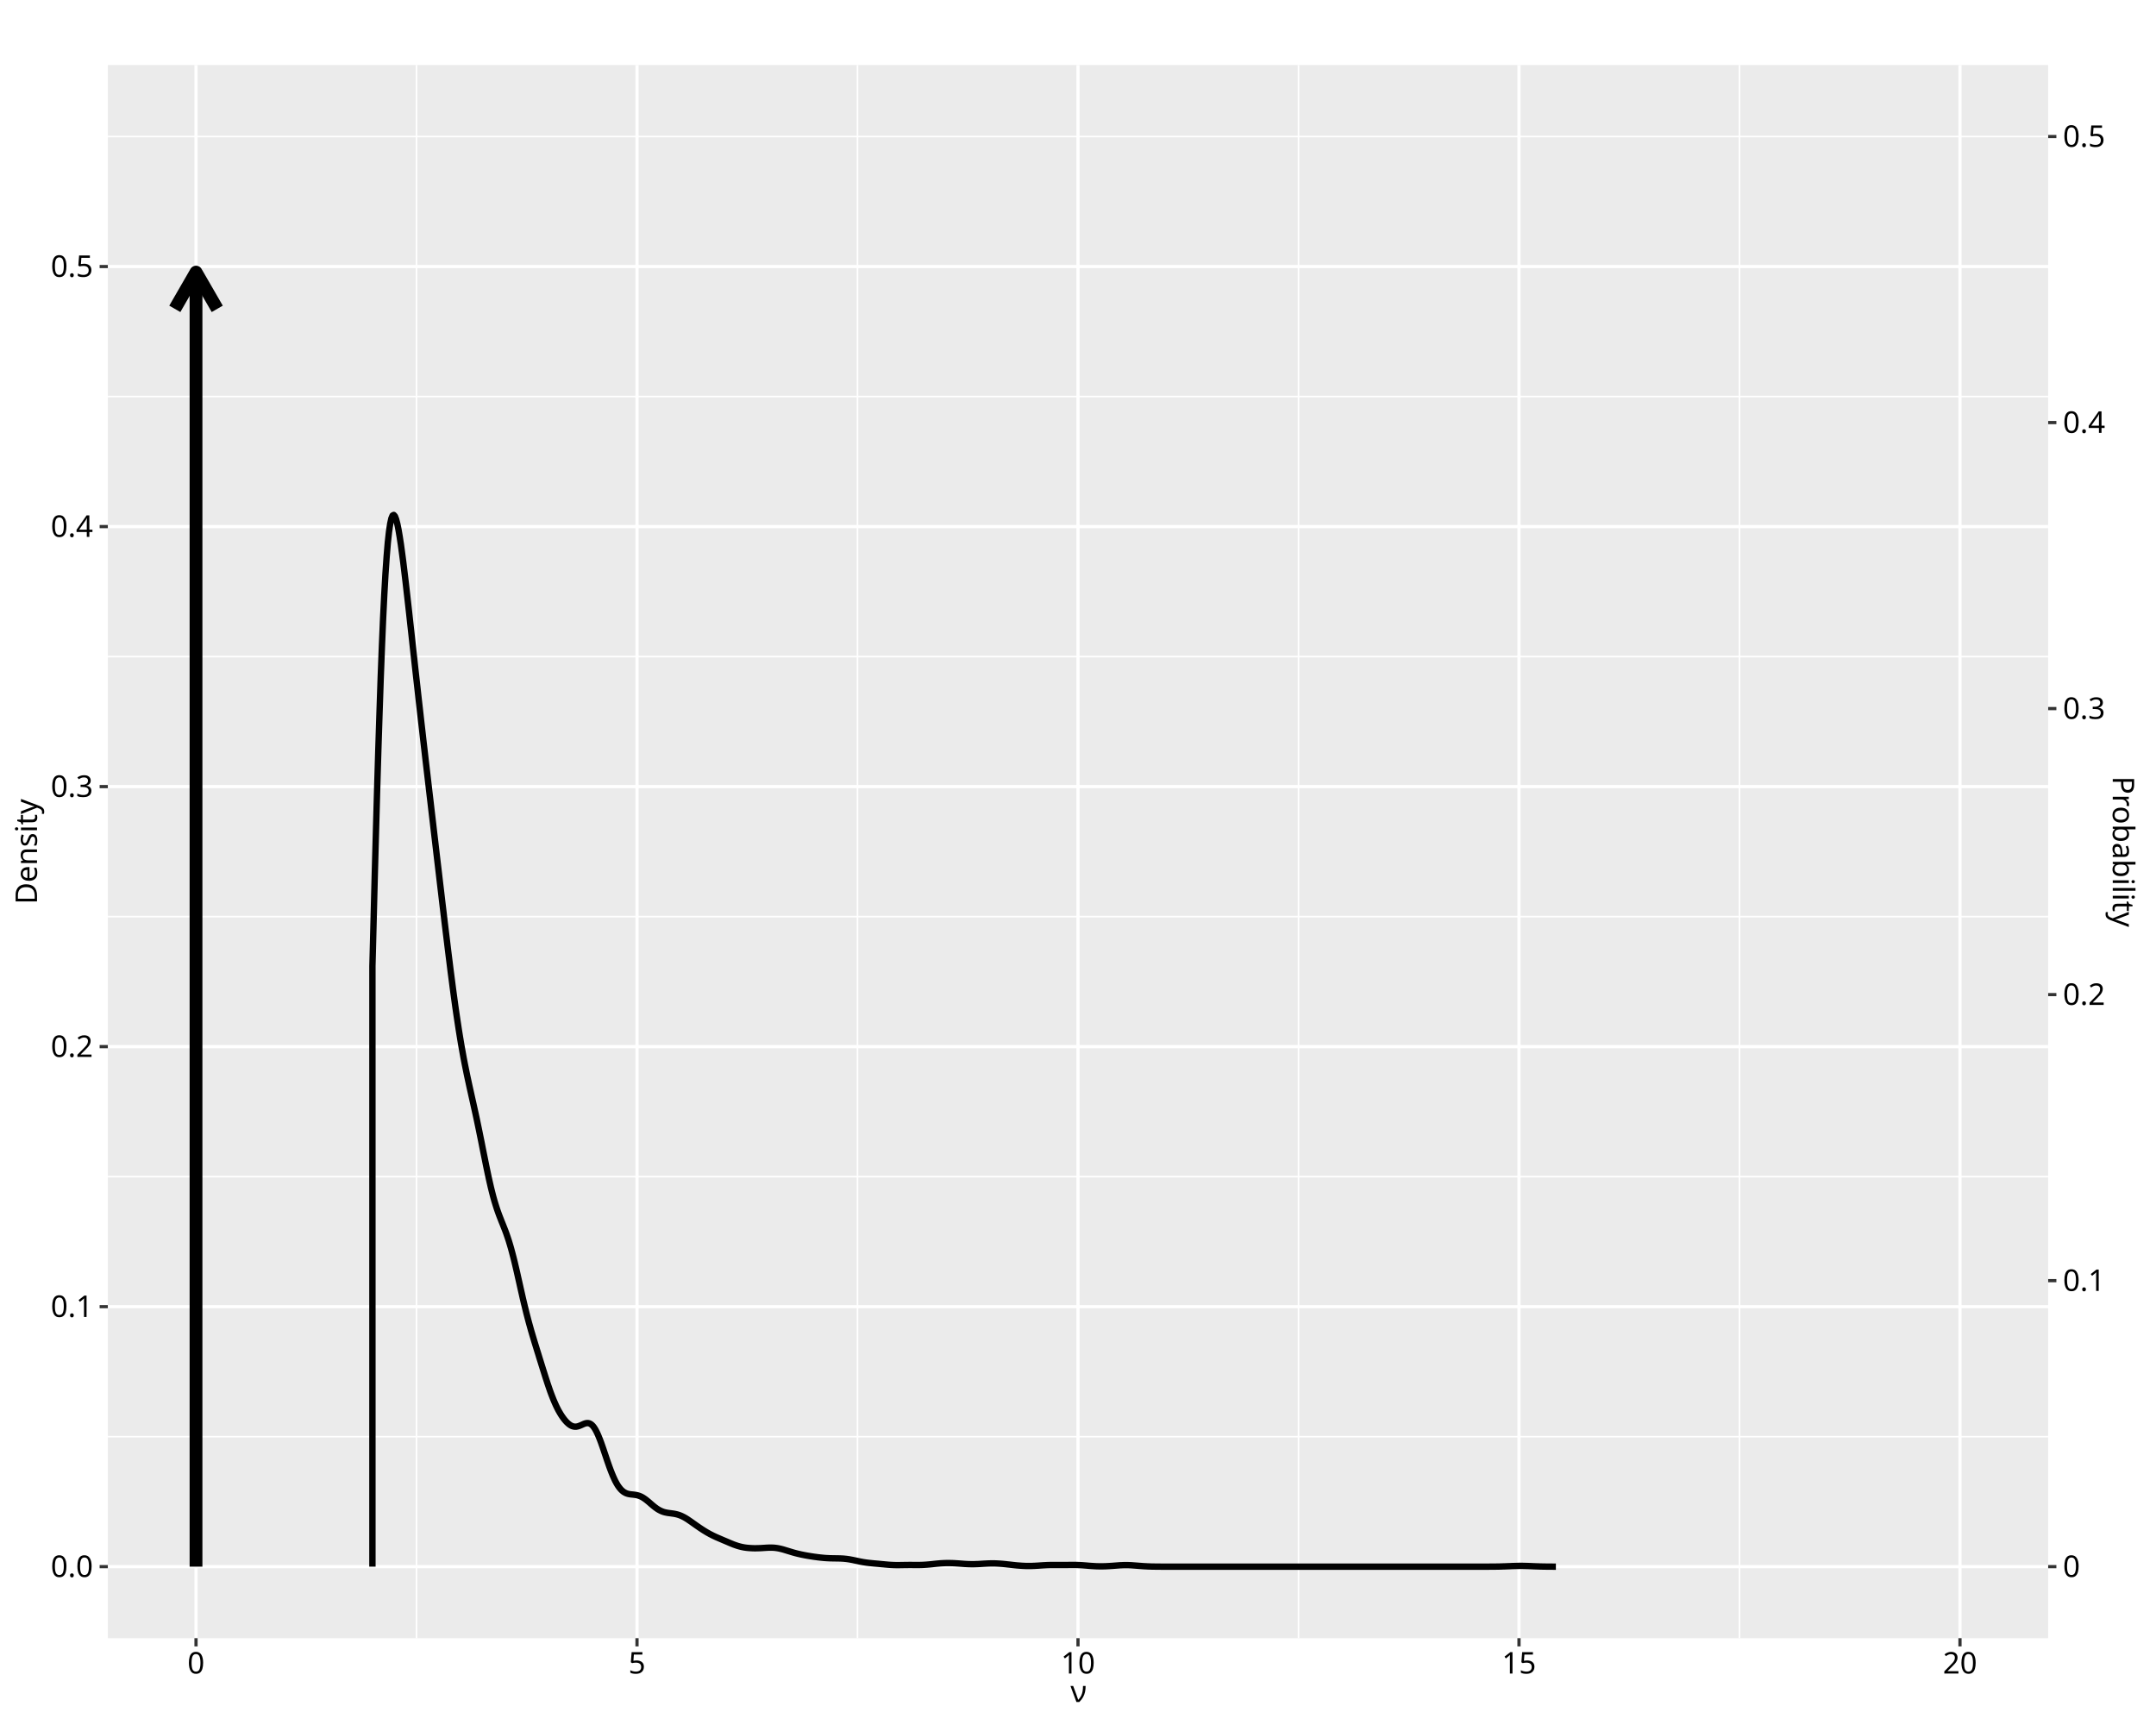
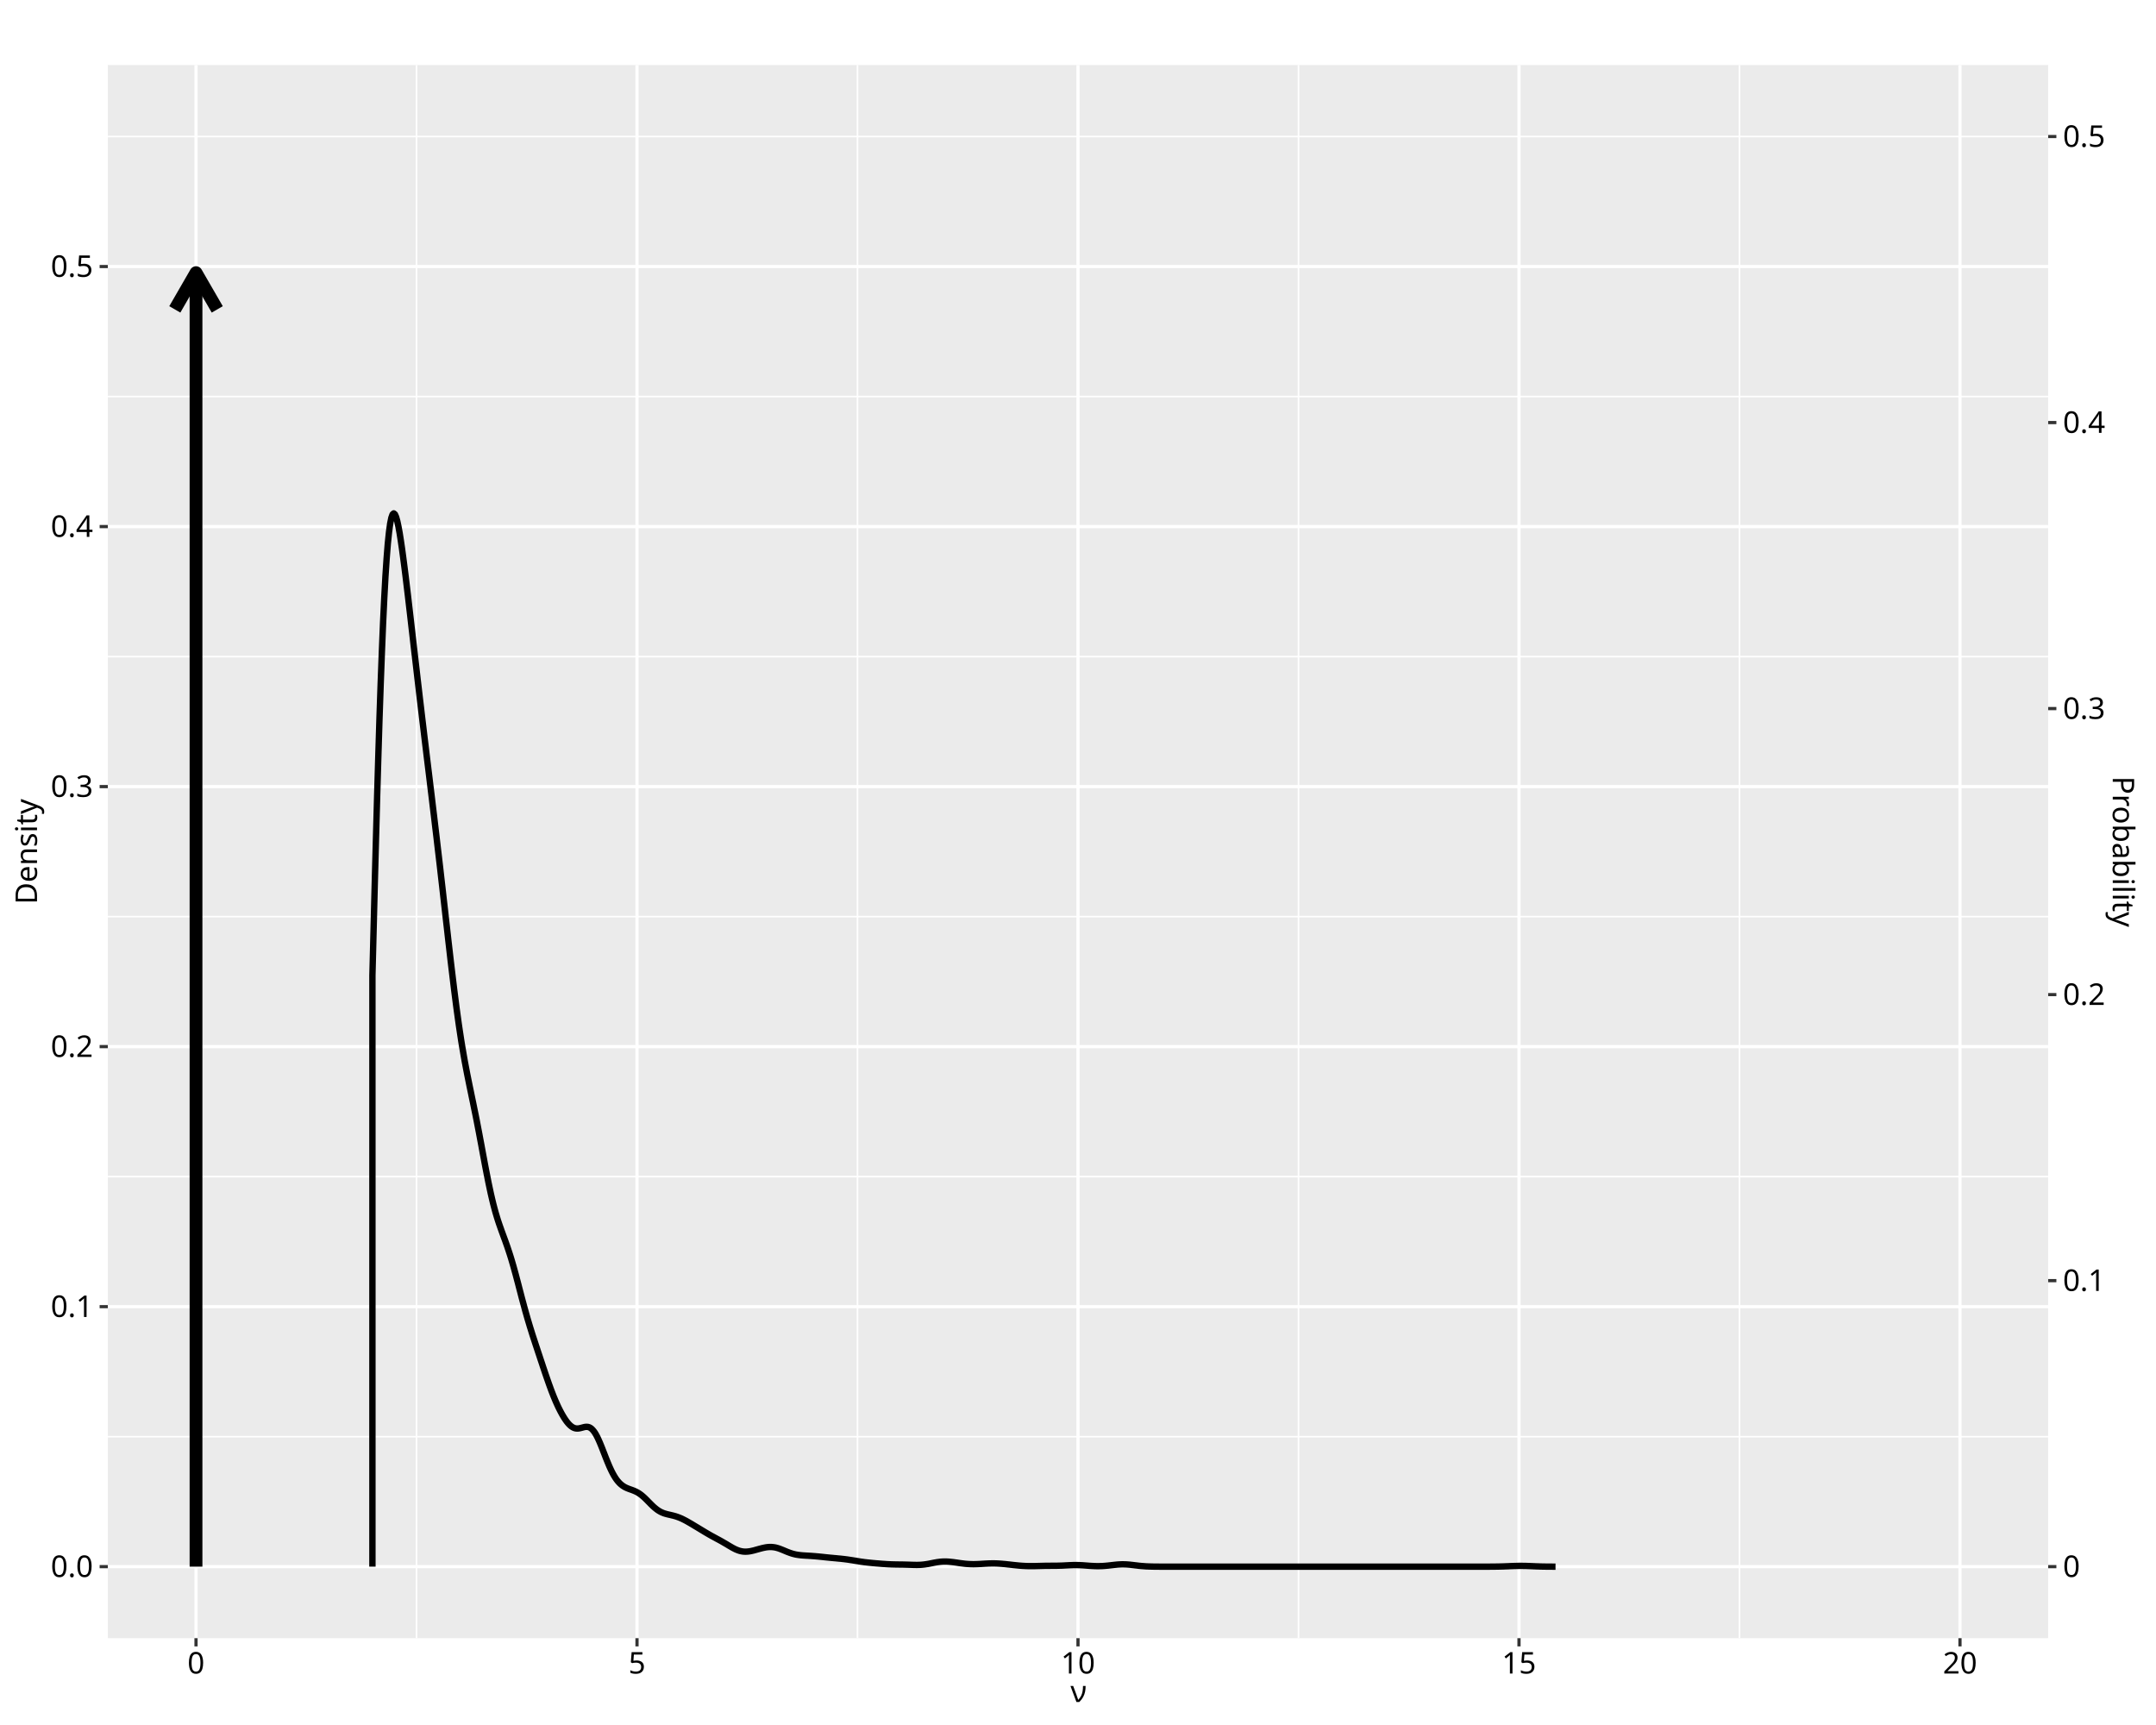
<svg xmlns="http://www.w3.org/2000/svg" class="svglite" data-engine-version="2.0" width="720.00pt" height="576.00pt" viewBox="0 0 720.00 576.00">
  <defs>
    <style type="text/css">
    .svglite line, .svglite polyline, .svglite polygon, .svglite path, .svglite rect, .svglite circle {
      fill: none;
      stroke: #000000;
      stroke-linecap: round;
      stroke-linejoin: round;
      stroke-miterlimit: 10.00;
    }
  </style>
  </defs>
  <rect width="100%" height="100%" style="stroke: none; fill: #FFFFFF;" />
  <defs>
    <clipPath id="cpMC4wMHw3MjAuMDB8MC4wMHw1NzYuMDA=">
      <rect x="0.00" y="0.00" width="720.00" height="576.00" />
    </clipPath>
  </defs>
  <g clip-path="url(#cpMC4wMHw3MjAuMDB8MC4wMHw1NzYuMDA=)">
    <rect x="0.00" y="0.00" width="720.00" height="576.00" style="stroke-width: 1.07; stroke: #FFFFFF; fill: #FFFFFF;" />
  </g>
  <defs>
    <clipPath id="cpMzYuMDF8NjgzLjk5fDIxLjcxfDU0Ny4wMQ==">
      <rect x="36.01" y="21.71" width="647.98" height="525.30" />
    </clipPath>
  </defs>
  <g clip-path="url(#cpMzYuMDF8NjgzLjk5fDIxLjcxfDU0Ny4wMQ==)">
    <rect x="36.01" y="21.71" width="647.98" height="525.30" style="stroke-width: 1.07; stroke: none; fill: #EBEBEB;" />
    <polyline points="36.01,479.72 683.99,479.72 " style="stroke-width: 0.53; stroke: #FFFFFF; stroke-linecap: butt;" />
    <polyline points="36.01,392.89 683.99,392.89 " style="stroke-width: 0.53; stroke: #FFFFFF; stroke-linecap: butt;" />
    <polyline points="36.01,306.07 683.99,306.07 " style="stroke-width: 0.53; stroke: #FFFFFF; stroke-linecap: butt;" />
    <polyline points="36.01,219.24 683.99,219.24 " style="stroke-width: 0.53; stroke: #FFFFFF; stroke-linecap: butt;" />
    <polyline points="36.01,132.41 683.99,132.41 " style="stroke-width: 0.53; stroke: #FFFFFF; stroke-linecap: butt;" />
    <polyline points="36.01,45.59 683.99,45.59 " style="stroke-width: 0.53; stroke: #FFFFFF; stroke-linecap: butt;" />
    <polyline points="139.10,547.01 139.10,21.71 " style="stroke-width: 0.53; stroke: #FFFFFF; stroke-linecap: butt;" />
    <polyline points="286.37,547.01 286.37,21.71 " style="stroke-width: 0.53; stroke: #FFFFFF; stroke-linecap: butt;" />
    <polyline points="433.63,547.01 433.63,21.71 " style="stroke-width: 0.53; stroke: #FFFFFF; stroke-linecap: butt;" />
    <polyline points="580.90,547.01 580.90,21.71 " style="stroke-width: 0.53; stroke: #FFFFFF; stroke-linecap: butt;" />
    <polyline points="36.01,523.13 683.99,523.13 " style="stroke-width: 1.07; stroke: #FFFFFF; stroke-linecap: butt;" />
    <polyline points="36.01,436.31 683.99,436.31 " style="stroke-width: 1.07; stroke: #FFFFFF; stroke-linecap: butt;" />
    <polyline points="36.01,349.48 683.99,349.48 " style="stroke-width: 1.07; stroke: #FFFFFF; stroke-linecap: butt;" />
    <polyline points="36.01,262.65 683.99,262.65 " style="stroke-width: 1.07; stroke: #FFFFFF; stroke-linecap: butt;" />
    <polyline points="36.01,175.83 683.99,175.83 " style="stroke-width: 1.07; stroke: #FFFFFF; stroke-linecap: butt;" />
    <polyline points="36.01,89.00 683.99,89.00 " style="stroke-width: 1.07; stroke: #FFFFFF; stroke-linecap: butt;" />
    <polyline points="65.46,547.01 65.46,21.71 " style="stroke-width: 1.07; stroke: #FFFFFF; stroke-linecap: butt;" />
    <polyline points="212.73,547.01 212.73,21.71 " style="stroke-width: 1.07; stroke: #FFFFFF; stroke-linecap: butt;" />
    <polyline points="360.00,547.01 360.00,21.71 " style="stroke-width: 1.07; stroke: #FFFFFF; stroke-linecap: butt;" />
    <polyline points="507.27,547.01 507.27,21.71 " style="stroke-width: 1.07; stroke: #FFFFFF; stroke-linecap: butt;" />
    <polyline points="654.54,547.01 654.54,21.71 " style="stroke-width: 1.07; stroke: #FFFFFF; stroke-linecap: butt;" />
-     <polyline points="124.37,523.13 124.37,322.62 124.77,307.20 125.16,292.08 125.56,277.42 125.95,263.39 126.35,250.11 126.75,237.71 127.14,226.29 127.54,215.92 127.93,206.67 128.33,198.58 128.72,191.68 129.12,185.90 129.51,181.21 129.91,177.56 130.31,174.88 130.70,173.11 131.10,172.15 131.49,171.94 131.89,172.38 132.28,173.40 132.68,174.92 133.08,176.87 133.47,179.17 133.87,181.78 134.26,184.63 134.66,187.68 135.05,190.89 135.45,194.23 135.84,197.66 136.24,201.16 136.64,204.71 137.03,208.29 137.43,211.88 137.82,215.48 138.22,219.08 138.61,222.67 139.01,226.24 139.41,229.79 139.80,233.33 140.20,236.84 140.59,240.33 140.99,243.80 141.38,247.25 141.78,250.68 142.17,254.10 142.57,257.50 142.97,260.90 143.36,264.29 143.76,267.68 144.15,271.06 144.55,274.44 144.94,277.82 145.34,281.20 145.73,284.57 146.13,287.95 146.53,291.32 146.92,294.68 147.32,298.04 147.71,301.38 148.11,304.71 148.50,308.03 148.90,311.32 149.30,314.58 149.69,317.81 150.09,321.00 150.48,324.15 150.88,327.23 151.27,330.25 151.67,333.20 152.06,336.06 152.46,338.83 152.86,341.50 153.25,344.06 153.65,346.53 154.04,348.88 154.44,351.13 154.83,353.29 155.23,355.35 155.63,357.32 156.02,359.23 156.42,361.08 156.81,362.89 157.21,364.67 157.60,366.43 158.00,368.20 158.39,369.98 158.79,371.78 159.19,373.62 159.58,375.49 159.98,377.40 160.37,379.34 160.77,381.30 161.16,383.29 161.56,385.28 161.96,387.25 162.35,389.21 162.75,391.12 163.14,392.97 163.54,394.76 163.93,396.46 164.33,398.07 164.72,399.59 165.12,401.01 165.52,402.32 165.91,403.55 166.31,404.70 166.70,405.78 167.10,406.80 167.49,407.80 167.89,408.78 168.28,409.77 168.68,410.79 169.08,411.86 169.47,412.99 169.87,414.19 170.26,415.47 170.66,416.84 171.05,418.29 171.45,419.82 171.85,421.42 172.24,423.08 172.64,424.79 173.03,426.54 173.43,428.30 173.82,430.06 174.22,431.81 174.61,433.54 175.01,435.23 175.41,436.87 175.80,438.46 176.20,440.00 176.59,441.48 176.99,442.92 177.38,444.32 177.78,445.67 178.18,447.00 178.57,448.30 178.97,449.59 179.36,450.87 179.76,452.14 180.15,453.42 180.55,454.69 180.94,455.96 181.34,457.23 181.74,458.49 182.13,459.73 182.53,460.96 182.92,462.16 183.32,463.33 183.71,464.46 184.11,465.54 184.51,466.57 184.90,467.55 185.30,468.47 185.69,469.34 186.09,470.16 186.48,470.92 186.88,471.62 187.27,472.28 187.67,472.89 188.07,473.46 188.46,473.97 188.86,474.45 189.25,474.87 189.65,475.25 190.04,475.58 190.44,475.86 190.83,476.08 191.23,476.24 191.63,476.34 192.02,476.39 192.42,476.38 192.81,476.31 193.21,476.21 193.60,476.06 194.00,475.90 194.40,475.72 194.79,475.54 195.19,475.38 195.58,475.26 195.98,475.19 196.37,475.19 196.77,475.27 197.16,475.44 197.56,475.72 197.96,476.10 198.35,476.60 198.75,477.21 199.14,477.93 199.54,478.75 199.93,479.66 200.33,480.65 200.73,481.71 201.12,482.82 201.52,483.97 201.91,485.14 202.31,486.32 202.70,487.49 203.10,488.64 203.49,489.75 203.89,490.83 204.29,491.85 204.68,492.80 205.08,493.70 205.47,494.52 205.87,495.26 206.26,495.92 206.66,496.51 207.06,497.02 207.45,497.46 207.85,497.83 208.24,498.14 208.64,498.38 209.03,498.58 209.43,498.73 209.82,498.84 210.22,498.92 210.62,498.98 211.01,499.02 211.41,499.06 211.80,499.11 212.20,499.16 212.59,499.23 212.99,499.33 213.38,499.45 213.78,499.60 214.18,499.78 214.57,499.99 214.97,500.24 215.36,500.51 215.76,500.80 216.15,501.12 216.55,501.44 216.95,501.78 217.34,502.13 217.74,502.47 218.13,502.80 218.53,503.12 218.92,503.42 219.32,503.71 219.71,503.97 220.11,504.20 220.51,504.41 220.90,504.59 221.30,504.75 221.69,504.88 222.09,504.99 222.48,505.07 222.88,505.15 223.28,505.21 223.67,505.26 224.07,505.31 224.46,505.37 224.86,505.42 225.25,505.49 225.65,505.57 226.04,505.66 226.44,505.77 226.84,505.90 227.23,506.05 227.63,506.22 228.02,506.41 228.42,506.61 228.81,506.83 229.21,507.07 229.61,507.32 230.00,507.59 230.40,507.86 230.79,508.13 231.19,508.41 231.58,508.69 231.98,508.97 232.37,509.25 232.77,509.53 233.17,509.80 233.56,510.08 233.96,510.34 234.35,510.60 234.75,510.86 235.14,511.11 235.54,511.35 235.93,511.59 236.33,511.82 236.73,512.04 237.12,512.26 237.52,512.46 237.91,512.66 238.31,512.86 238.70,513.04 239.10,513.23 239.50,513.40 239.89,513.57 240.29,513.74 240.68,513.91 241.08,514.08 241.47,514.25 241.87,514.42 242.26,514.58 242.66,514.75 243.06,514.92 243.45,515.09 243.85,515.26 244.24,515.42 244.64,515.58 245.03,515.74 245.43,515.88 245.83,516.02 246.22,516.15 246.62,516.27 247.01,516.38 247.41,516.48 247.80,516.57 248.20,516.65 248.59,516.72 248.99,516.78 249.39,516.83 249.78,516.87 250.18,516.90 250.57,516.93 250.97,516.95 251.36,516.97 251.76,516.98 252.16,516.98 252.55,516.98 252.95,516.97 253.34,516.96 253.74,516.95 254.13,516.93 254.53,516.91 254.92,516.88 255.32,516.86 255.72,516.83 256.11,516.81 256.51,516.79 256.90,516.78 257.30,516.77 257.69,516.78 258.09,516.79 258.48,516.81 258.88,516.85 259.28,516.90 259.67,516.96 260.07,517.03 260.46,517.12 260.86,517.21 261.25,517.31 261.65,517.42 262.05,517.54 262.44,517.66 262.84,517.78 263.23,517.90 263.63,518.02 264.02,518.14 264.42,518.26 264.81,518.38 265.21,518.49 265.61,518.60 266.00,518.70 266.40,518.80 266.79,518.89 267.19,518.98 267.58,519.07 267.98,519.15 268.38,519.23 268.77,519.31 269.17,519.38 269.56,519.45 269.96,519.52 270.35,519.58 270.75,519.65 271.14,519.71 271.54,519.77 271.94,519.83 272.33,519.88 272.73,519.93 273.12,519.99 273.52,520.03 273.91,520.08 274.31,520.12 274.71,520.16 275.10,520.20 275.50,520.23 275.89,520.26 276.29,520.28 276.68,520.30 277.08,520.32 277.47,520.33 277.87,520.34 278.27,520.35 278.66,520.35 279.06,520.36 279.45,520.36 279.85,520.37 280.24,520.38 280.64,520.39 281.03,520.41 281.43,520.43 281.83,520.46 282.22,520.50 282.62,520.54 283.01,520.59 283.41,520.65 283.80,520.71 284.20,520.79 284.60,520.86 284.99,520.94 285.39,521.03 285.78,521.11 286.18,521.19 286.57,521.28 286.97,521.36 287.36,521.44 287.76,521.51 288.16,521.59 288.55,521.65 288.95,521.71 289.34,521.77 289.74,521.82 290.13,521.87 290.53,521.91 290.93,521.95 291.32,521.99 291.72,522.03 292.11,522.07 292.51,522.10 292.90,522.14 293.30,522.17 293.69,522.21 294.09,522.25 294.49,522.29 294.88,522.32 295.28,522.36 295.67,522.40 296.07,522.43 296.46,522.47 296.86,522.50 297.26,522.53 297.65,522.55 298.05,522.57 298.44,522.59 298.84,522.60 299.23,522.61 299.63,522.61 300.02,522.61 300.42,522.61 300.82,522.60 301.21,522.60 301.61,522.59 302.00,522.58 302.40,522.58 302.79,522.57 303.19,522.57 303.58,522.56 303.98,522.56 304.38,522.56 304.77,522.57 305.17,522.57 305.56,522.57 305.96,522.57 306.35,522.57 306.75,522.57 307.15,522.57 307.54,522.56 307.94,522.55 308.33,522.53 308.73,522.51 309.12,522.48 309.52,522.46 309.91,522.42 310.31,522.39 310.71,522.35 311.10,522.31 311.50,522.27 311.89,522.22 312.29,522.18 312.68,522.14 313.08,522.10 313.48,522.07 313.87,522.03 314.27,522.00 314.66,521.98 315.06,521.96 315.45,521.94 315.85,521.93 316.24,521.92 316.64,521.92 317.04,521.92 317.43,521.93 317.83,521.94 318.22,521.95 318.62,521.97 319.01,521.99 319.41,522.02 319.81,522.04 320.20,522.07 320.60,522.10 320.99,522.13 321.39,522.16 321.78,522.19 322.18,522.22 322.57,522.24 322.97,522.26 323.37,522.28 323.76,522.29 324.16,522.30 324.55,522.30 324.95,522.30 325.34,522.30 325.74,522.29 326.13,522.27 326.53,522.26 326.93,522.24 327.32,522.22 327.72,522.19 328.11,522.17 328.51,522.14 328.90,522.12 329.30,522.10 329.70,522.08 330.09,522.06 330.49,522.05 330.88,522.04 331.28,522.04 331.67,522.04 332.07,522.04 332.46,522.05 332.86,522.07 333.26,522.09 333.65,522.11 334.05,522.14 334.44,522.17 334.84,522.20 335.23,522.24 335.63,522.28 336.03,522.32 336.42,522.37 336.82,522.41 337.21,522.45 337.61,522.50 338.00,522.54 338.40,522.59 338.79,522.63 339.19,522.67 339.59,522.71 339.98,522.74 340.38,522.77 340.77,522.80 341.17,522.83 341.56,522.85 341.96,522.87 342.36,522.89 342.75,522.90 343.15,522.91 343.54,522.91 343.94,522.91 344.33,522.90 344.73,522.89 345.12,522.87 345.52,522.86 345.92,522.83 346.31,522.81 346.71,522.79 347.10,522.76 347.50,522.73 347.89,522.71 348.29,522.68 348.68,522.66 349.08,522.64 349.48,522.62 349.87,522.60 350.27,522.59 350.66,522.58 351.06,522.57 351.45,522.57 351.85,522.57 352.25,522.57 352.64,522.57 353.04,522.57 353.43,522.58 353.83,522.58 354.22,522.58 354.62,522.58 355.01,522.58 355.41,522.58 355.81,522.58 356.20,522.57 356.60,522.57 356.99,522.56 357.39,522.56 357.78,522.55 358.18,522.55 358.58,522.55 358.97,522.56 359.37,522.56 359.76,522.58 360.16,522.59 360.55,522.61 360.95,522.63 361.34,522.65 361.74,522.68 362.14,522.71 362.53,522.74 362.93,522.77 363.32,522.81 363.72,522.84 364.11,522.87 364.51,522.90 364.91,522.92 365.30,522.95 365.70,522.97 366.09,522.99 366.49,523.00 366.88,523.01 367.28,523.02 367.67,523.02 368.07,523.02 368.47,523.01 368.86,523.00 369.26,522.99 369.65,522.97 370.05,522.95 370.44,522.93 370.84,522.90 371.23,522.88 371.63,522.85 372.03,522.82 372.42,522.79 372.82,522.76 373.21,522.73 373.61,522.70 374.00,522.67 374.40,522.65 374.80,522.64 375.19,522.62 375.59,522.61 375.98,522.61 376.38,522.61 376.77,522.62 377.17,522.63 377.56,522.65 377.96,522.67 378.36,522.70 378.75,522.73 379.15,522.76 379.54,522.79 379.94,522.82 380.33,522.85 380.73,522.88 381.13,522.91 381.52,522.94 381.92,522.97 382.31,522.99 382.71,523.01 383.10,523.03 383.50,523.05 383.89,523.06 384.29,523.08 384.69,523.09 385.08,523.10 385.48,523.10 385.87,523.11 386.27,523.12 386.66,523.12 387.06,523.12 387.46,523.12 387.85,523.13 388.25,523.13 388.64,523.13 389.04,523.13 389.43,523.13 389.83,523.13 390.22,523.13 390.62,523.13 391.02,523.13 391.41,523.13 391.81,523.13 392.20,523.13 392.60,523.13 392.99,523.13 393.39,523.13 393.78,523.13 394.18,523.13 394.58,523.13 394.97,523.13 395.37,523.13 395.76,523.13 396.16,523.13 396.55,523.13 396.95,523.13 397.35,523.13 397.74,523.13 398.14,523.13 398.53,523.13 398.93,523.13 399.32,523.13 399.72,523.13 400.11,523.13 400.51,523.13 400.91,523.13 401.30,523.13 401.70,523.13 402.09,523.13 402.49,523.13 402.88,523.13 403.28,523.13 403.68,523.13 404.07,523.13 404.47,523.13 404.86,523.13 405.26,523.13 405.65,523.13 406.05,523.13 406.44,523.13 406.84,523.13 407.24,523.13 407.63,523.13 408.03,523.13 408.42,523.13 408.82,523.13 409.21,523.13 409.61,523.13 410.01,523.13 410.40,523.13 410.80,523.13 411.19,523.13 411.59,523.13 411.98,523.13 412.38,523.13 412.77,523.13 413.17,523.13 413.57,523.13 413.96,523.13 414.36,523.13 414.75,523.13 415.15,523.13 415.54,523.13 415.94,523.13 416.33,523.13 416.73,523.13 417.13,523.13 417.52,523.13 417.92,523.13 418.31,523.13 418.71,523.13 419.10,523.13 419.50,523.13 419.90,523.13 420.29,523.13 420.69,523.13 421.08,523.13 421.48,523.13 421.87,523.13 422.27,523.13 422.66,523.13 423.06,523.13 423.46,523.13 423.85,523.13 424.25,523.13 424.64,523.13 425.04,523.13 425.43,523.13 425.83,523.13 426.23,523.13 426.62,523.13 427.02,523.13 427.41,523.13 427.81,523.13 428.20,523.13 428.60,523.13 428.99,523.13 429.39,523.13 429.79,523.13 430.18,523.13 430.58,523.13 430.97,523.13 431.37,523.13 431.76,523.13 432.16,523.13 432.56,523.13 432.95,523.13 433.35,523.13 433.74,523.13 434.14,523.13 434.53,523.13 434.93,523.13 435.32,523.13 435.72,523.13 436.12,523.13 436.51,523.13 436.91,523.13 437.30,523.13 437.70,523.13 438.09,523.13 438.49,523.13 438.88,523.13 439.28,523.13 439.68,523.13 440.07,523.13 440.47,523.13 440.86,523.13 441.26,523.13 441.65,523.13 442.05,523.13 442.45,523.13 442.84,523.13 443.24,523.13 443.63,523.13 444.03,523.13 444.42,523.13 444.82,523.13 445.21,523.13 445.61,523.13 446.01,523.13 446.40,523.13 446.80,523.13 447.19,523.13 447.59,523.13 447.98,523.13 448.38,523.13 448.78,523.13 449.17,523.13 449.57,523.13 449.96,523.13 450.36,523.13 450.75,523.13 451.15,523.13 451.54,523.13 451.94,523.13 452.34,523.13 452.73,523.13 453.13,523.13 453.52,523.13 453.92,523.13 454.31,523.13 454.71,523.13 455.11,523.13 455.50,523.13 455.90,523.13 456.29,523.13 456.69,523.13 457.08,523.13 457.48,523.13 457.87,523.13 458.27,523.13 458.67,523.13 459.06,523.13 459.46,523.13 459.85,523.13 460.25,523.13 460.64,523.13 461.04,523.13 461.43,523.13 461.83,523.13 462.23,523.13 462.62,523.13 463.02,523.13 463.41,523.13 463.81,523.13 464.20,523.13 464.60,523.13 465.00,523.13 465.39,523.13 465.79,523.13 466.18,523.13 466.58,523.13 466.97,523.13 467.37,523.13 467.76,523.13 468.16,523.13 468.56,523.13 468.95,523.13 469.35,523.13 469.74,523.13 470.14,523.13 470.53,523.13 470.93,523.13 471.33,523.13 471.72,523.13 472.12,523.13 472.51,523.13 472.91,523.13 473.30,523.13 473.70,523.13 474.09,523.13 474.49,523.13 474.89,523.13 475.28,523.13 475.68,523.13 476.07,523.13 476.47,523.13 476.86,523.13 477.26,523.13 477.66,523.13 478.05,523.13 478.45,523.13 478.84,523.13 479.24,523.13 479.63,523.13 480.03,523.13 480.42,523.13 480.82,523.13 481.22,523.13 481.61,523.13 482.01,523.13 482.40,523.13 482.80,523.13 483.19,523.13 483.59,523.13 483.98,523.13 484.38,523.13 484.78,523.13 485.17,523.13 485.57,523.13 485.96,523.13 486.36,523.13 486.75,523.13 487.15,523.13 487.55,523.13 487.94,523.13 488.34,523.13 488.73,523.13 489.13,523.13 489.52,523.13 489.92,523.13 490.31,523.13 490.71,523.13 491.11,523.13 491.50,523.13 491.90,523.13 492.29,523.13 492.69,523.13 493.08,523.13 493.48,523.13 493.88,523.13 494.27,523.13 494.67,523.13 495.06,523.13 495.46,523.13 495.85,523.13 496.25,523.13 496.64,523.13 497.04,523.13 497.44,523.12 497.83,523.12 498.23,523.12 498.62,523.12 499.02,523.11 499.41,523.11 499.81,523.10 500.21,523.09 500.60,523.09 501.00,523.08 501.39,523.07 501.79,523.05 502.18,523.04 502.58,523.03 502.97,523.01 503.37,523.00 503.77,522.98 504.16,522.97 504.56,522.95 504.95,522.93 505.35,522.92 505.74,522.91 506.14,522.90 506.53,522.89 506.93,522.88 507.33,522.87 507.72,522.87 508.12,522.87 508.51,522.87 508.91,522.88 509.30,522.89 509.70,522.90 510.10,522.91 510.49,522.92 510.89,522.94 511.28,522.95 511.68,522.97 512.07,522.99 512.47,523.00 512.86,523.02 513.26,523.03 513.66,523.04 514.05,523.06 514.45,523.07 514.84,523.08 515.24,523.09 515.63,523.10 516.03,523.10 516.43,523.11 516.82,523.11 517.22,523.12 517.61,523.12 518.01,523.12 518.40,523.12 518.80,523.13 519.19,523.13 519.59,523.13 " style="stroke-width: 2.13; stroke-linecap: butt;" />
-     <line x1="65.46" y1="523.13" x2="65.46" y2="90.86" style="stroke-width: 4.27; stroke-linecap: butt;" />
-     <polyline points="72.55,103.13 65.46,90.86 58.38,103.13 " style="stroke-width: 4.27; stroke-linecap: butt;" />
+     <polyline points="124.37,523.13 124.37,325.67 124.77,310.11 125.16,294.81 125.56,279.95 125.95,265.71 126.35,252.22 126.74,239.61 127.14,227.98 127.54,217.40 127.93,207.94 128.33,199.63 128.72,192.47 129.12,186.45 129.51,181.54 129.91,177.68 130.30,174.82 130.70,172.88 131.10,171.77 131.49,171.42 131.89,171.74 132.28,172.64 132.68,174.05 133.07,175.87 133.47,178.06 133.86,180.55 134.26,183.27 134.65,186.18 135.05,189.24 135.45,192.41 135.84,195.67 136.24,198.99 136.63,202.36 137.03,205.77 137.42,209.19 137.82,212.62 138.21,216.06 138.61,219.49 139.01,222.91 139.40,226.32 139.80,229.70 140.19,233.07 140.59,236.42 140.98,239.75 141.38,243.05 141.77,246.34 142.17,249.62 142.56,252.88 142.96,256.14 143.36,259.40 143.75,262.65 144.15,265.92 144.54,269.20 144.94,272.49 145.33,275.80 145.73,279.14 146.12,282.50 146.52,285.88 146.92,289.29 147.31,292.73 147.71,296.19 148.10,299.66 148.50,303.15 148.89,306.65 149.29,310.14 149.68,313.62 150.08,317.08 150.47,320.50 150.87,323.86 151.27,327.16 151.66,330.39 152.06,333.52 152.45,336.55 152.85,339.46 153.24,342.26 153.64,344.93 154.03,347.49 154.43,349.92 154.83,352.24 155.22,354.45 155.62,356.57 156.01,358.61 156.41,360.59 156.80,362.53 157.20,364.44 157.59,366.34 157.99,368.25 158.38,370.18 158.78,372.13 159.18,374.12 159.57,376.15 159.97,378.22 160.36,380.31 160.76,382.43 161.15,384.56 161.55,386.69 161.94,388.80 162.34,390.88 162.74,392.91 163.13,394.89 163.53,396.78 163.92,398.60 164.32,400.32 164.71,401.94 165.11,403.47 165.50,404.90 165.90,406.24 166.29,407.50 166.69,408.70 167.09,409.84 167.48,410.94 167.88,412.03 168.27,413.10 168.67,414.18 169.06,415.28 169.46,416.41 169.85,417.59 170.25,418.80 170.65,420.07 171.04,421.39 171.44,422.76 171.83,424.17 172.23,425.62 172.62,427.10 173.02,428.60 173.41,430.12 173.81,431.64 174.20,433.15 174.60,434.64 175.00,436.11 175.39,437.55 175.79,438.96 176.18,440.33 176.58,441.67 176.97,442.98 177.37,444.25 177.76,445.51 178.16,446.74 178.56,447.95 178.95,449.15 179.35,450.35 179.74,451.54 180.14,452.73 180.53,453.92 180.93,455.10 181.32,456.29 181.72,457.47 182.11,458.64 182.51,459.80 182.91,460.94 183.30,462.06 183.70,463.16 184.09,464.23 184.49,465.26 184.88,466.26 185.28,467.22 185.67,468.14 186.07,469.02 186.46,469.87 186.86,470.67 187.26,471.44 187.65,472.16 188.05,472.85 188.44,473.49 188.84,474.09 189.23,474.64 189.63,475.14 190.02,475.58 190.42,475.97 190.82,476.30 191.21,476.56 191.61,476.76 192.00,476.90 192.40,476.98 192.79,477.00 193.19,476.98 193.58,476.91 193.98,476.82 194.37,476.72 194.77,476.61 195.17,476.51 195.56,476.45 195.96,476.43 196.35,476.47 196.75,476.58 197.14,476.78 197.54,477.07 197.93,477.46 198.33,477.94 198.73,478.52 199.12,479.19 199.52,479.95 199.91,480.79 200.31,481.69 200.70,482.64 201.10,483.63 201.49,484.64 201.89,485.66 202.28,486.67 202.68,487.67 203.08,488.64 203.47,489.57 203.87,490.45 204.26,491.27 204.66,492.04 205.05,492.74 205.45,493.39 205.84,493.97 206.24,494.49 206.64,494.95 207.03,495.36 207.43,495.71 207.82,496.02 208.22,496.29 208.61,496.53 209.01,496.73 209.40,496.91 209.80,497.07 210.19,497.22 210.59,497.36 210.99,497.50 211.38,497.65 211.78,497.81 212.17,497.98 212.57,498.17 212.96,498.39 213.36,498.63 213.75,498.90 214.15,499.19 214.55,499.52 214.94,499.86 215.34,500.23 215.73,500.61 216.13,501.01 216.52,501.41 216.92,501.81 217.31,502.21 217.71,502.60 218.10,502.98 218.50,503.34 218.90,503.67 219.29,503.98 219.69,504.27 220.08,504.52 220.48,504.75 220.87,504.95 221.27,505.12 221.66,505.28 222.06,505.41 222.46,505.52 222.85,505.63 223.25,505.72 223.64,505.81 224.04,505.90 224.43,506.00 224.83,506.09 225.22,506.20 225.62,506.31 226.01,506.44 226.41,506.58 226.81,506.73 227.20,506.89 227.60,507.06 227.99,507.25 228.39,507.45 228.78,507.65 229.18,507.86 229.57,508.08 229.97,508.31 230.37,508.54 230.76,508.77 231.16,509.00 231.55,509.24 231.95,509.48 232.34,509.72 232.74,509.95 233.13,510.19 233.53,510.43 233.92,510.67 234.32,510.91 234.72,511.15 235.11,511.39 235.51,511.63 235.90,511.86 236.30,512.09 236.69,512.32 237.09,512.55 237.48,512.77 237.88,512.99 238.28,513.20 238.67,513.42 239.07,513.63 239.46,513.85 239.86,514.06 240.25,514.27 240.65,514.49 241.04,514.71 241.44,514.94 241.83,515.17 242.23,515.40 242.63,515.63 243.02,515.87 243.42,516.11 243.81,516.34 244.21,516.57 244.60,516.80 245.00,517.01 245.39,517.21 245.79,517.40 246.19,517.56 246.58,517.71 246.98,517.84 247.37,517.94 247.77,518.02 248.16,518.08 248.56,518.11 248.95,518.12 249.35,518.11 249.74,518.08 250.14,518.03 250.54,517.97 250.93,517.89 251.33,517.80 251.72,517.71 252.12,517.60 252.51,517.49 252.91,517.38 253.30,517.27 253.70,517.16 254.10,517.06 254.49,516.95 254.89,516.86 255.28,516.78 255.68,516.70 256.07,516.64 256.47,516.60 256.86,516.57 257.26,516.56 257.65,516.57 258.05,516.60 258.45,516.65 258.84,516.71 259.24,516.80 259.63,516.91 260.03,517.03 260.42,517.17 260.82,517.32 261.21,517.48 261.61,517.64 262.01,517.81 262.40,517.97 262.80,518.14 263.19,518.29 263.59,518.44 263.98,518.58 264.38,518.71 264.77,518.83 265.17,518.93 265.56,519.03 265.96,519.11 266.36,519.17 266.75,519.23 267.15,519.28 267.54,519.32 267.94,519.36 268.33,519.39 268.73,519.41 269.12,519.44 269.52,519.46 269.92,519.48 270.31,519.51 270.71,519.53 271.10,519.56 271.50,519.59 271.89,519.62 272.29,519.65 272.68,519.69 273.08,519.72 273.47,519.76 273.87,519.80 274.27,519.84 274.66,519.88 275.06,519.92 275.45,519.97 275.85,520.01 276.24,520.05 276.64,520.09 277.03,520.13 277.43,520.17 277.83,520.20 278.22,520.24 278.62,520.28 279.01,520.31 279.41,520.35 279.80,520.39 280.20,520.43 280.59,520.46 280.99,520.50 281.38,520.55 281.78,520.59 282.18,520.64 282.57,520.69 282.97,520.74 283.36,520.80 283.76,520.86 284.15,520.92 284.55,520.98 284.94,521.04 285.34,521.11 285.74,521.17 286.13,521.24 286.53,521.30 286.92,521.37 287.32,521.43 287.71,521.49 288.11,521.54 288.50,521.60 288.90,521.65 289.29,521.69 289.69,521.74 290.09,521.78 290.48,521.82 290.88,521.86 291.27,521.90 291.67,521.94 292.06,521.97 292.46,522.01 292.85,522.04 293.25,522.07 293.65,522.10 294.04,522.14 294.44,522.17 294.83,522.20 295.23,522.22 295.62,522.25 296.02,522.28 296.41,522.30 296.81,522.32 297.20,522.34 297.60,522.36 298.00,522.37 298.39,522.38 298.79,522.39 299.18,522.40 299.58,522.40 299.97,522.41 300.37,522.42 300.76,522.42 301.16,522.43 301.56,522.43 301.95,522.44 302.35,522.45 302.74,522.46 303.14,522.47 303.53,522.48 303.93,522.50 304.32,522.51 304.72,522.52 305.11,522.54 305.51,522.54 305.91,522.55 306.30,522.55 306.70,522.54 307.09,522.53 307.49,522.51 307.88,522.48 308.28,522.44 308.67,522.40 309.07,522.34 309.47,522.28 309.86,522.22 310.26,522.15 310.65,522.07 311.05,521.99 311.44,521.91 311.84,521.83 312.23,521.76 312.63,521.69 313.02,521.62 313.42,521.57 313.82,521.52 314.21,521.48 314.61,521.45 315.00,521.43 315.40,521.42 315.79,521.42 316.19,521.43 316.58,521.45 316.98,521.48 317.38,521.52 317.77,521.56 318.17,521.60 318.56,521.65 318.96,521.71 319.35,521.76 319.75,521.82 320.14,521.88 320.54,521.94 320.93,521.99 321.33,522.04 321.73,522.09 322.12,522.14 322.52,522.18 322.91,522.21 323.31,522.24 323.70,522.26 324.10,522.28 324.49,522.29 324.89,522.30 325.29,522.30 325.68,522.29 326.08,522.28 326.47,522.27 326.87,522.25 327.26,522.23 327.66,522.21 328.05,522.18 328.45,522.16 328.84,522.13 329.24,522.11 329.64,522.09 330.03,522.07 330.43,522.06 330.82,522.05 331.22,522.04 331.61,522.04 332.01,522.04 332.40,522.05 332.80,522.06 333.20,522.08 333.59,522.10 333.99,522.13 334.38,522.16 334.78,522.19 335.17,522.23 335.57,522.26 335.96,522.30 336.36,522.35 336.75,522.39 337.15,522.43 337.55,522.48 337.94,522.52 338.34,522.57 338.73,522.61 339.13,522.65 339.52,522.69 339.92,522.73 340.31,522.77 340.71,522.80 341.10,522.83 341.50,522.86 341.90,522.88 342.29,522.90 342.69,522.92 343.08,522.93 343.48,522.94 343.87,522.95 344.27,522.95 344.66,522.95 345.06,522.94 345.46,522.94 345.85,522.93 346.25,522.92 346.64,522.91 347.04,522.90 347.43,522.89 347.83,522.88 348.22,522.87 348.62,522.86 349.01,522.85 349.41,522.85 349.81,522.84 350.20,522.84 350.60,522.84 350.99,522.83 351.39,522.83 351.78,522.83 352.18,522.83 352.57,522.82 352.97,522.82 353.37,522.81 353.76,522.80 354.16,522.79 354.55,522.78 354.95,522.76 355.34,522.74 355.74,522.72 356.13,522.70 356.53,522.68 356.92,522.66 357.32,522.64 357.72,522.63 358.11,522.61 358.51,522.60 358.90,522.60 359.30,522.59 359.69,522.60 360.09,522.61 360.48,522.62 360.88,522.64 361.28,522.66 361.67,522.68 362.07,522.71 362.46,522.74 362.86,522.77 363.25,522.80 363.65,522.83 364.04,522.86 364.44,522.88 364.83,522.90 365.23,522.92 365.63,522.94 366.02,522.95 366.42,522.96 366.81,522.96 367.21,522.95 367.60,522.94 368.00,522.93 368.39,522.91 368.79,522.88 369.19,522.85 369.58,522.81 369.98,522.78 370.37,522.73 370.77,522.69 371.16,522.64 371.56,522.60 371.95,522.55 372.35,522.51 372.74,522.47 373.14,522.43 373.54,522.40 373.93,522.38 374.33,522.36 374.72,522.35 375.12,522.35 375.51,522.36 375.91,522.37 376.30,522.39 376.70,522.42 377.10,522.45 377.49,522.49 377.89,522.54 378.28,522.58 378.68,522.63 379.07,522.68 379.47,522.72 379.86,522.77 380.26,522.82 380.65,522.86 381.05,522.90 381.45,522.93 381.84,522.96 382.24,522.99 382.63,523.02 383.03,523.04 383.42,523.05 383.82,523.07 384.21,523.08 384.61,523.09 385.01,523.10 385.40,523.11 385.80,523.11 386.19,523.12 386.59,523.12 386.98,523.12 387.38,523.13 387.77,523.13 388.17,523.13 388.56,523.13 388.96,523.13 389.36,523.13 389.75,523.13 390.15,523.13 390.54,523.13 390.94,523.13 391.33,523.13 391.73,523.13 392.12,523.13 392.52,523.13 392.92,523.13 393.31,523.13 393.71,523.13 394.10,523.13 394.50,523.13 394.89,523.13 395.29,523.13 395.68,523.13 396.08,523.13 396.47,523.13 396.87,523.13 397.27,523.13 397.66,523.13 398.06,523.13 398.45,523.13 398.85,523.13 399.24,523.13 399.64,523.13 400.03,523.13 400.43,523.13 400.83,523.13 401.22,523.13 401.62,523.13 402.01,523.13 402.41,523.13 402.80,523.13 403.20,523.13 403.59,523.13 403.99,523.13 404.38,523.13 404.78,523.13 405.18,523.13 405.57,523.13 405.97,523.13 406.36,523.13 406.76,523.13 407.15,523.13 407.55,523.13 407.94,523.13 408.34,523.13 408.74,523.13 409.13,523.13 409.53,523.13 409.92,523.13 410.32,523.13 410.71,523.13 411.11,523.13 411.50,523.13 411.90,523.13 412.29,523.13 412.69,523.13 413.09,523.13 413.48,523.13 413.88,523.13 414.27,523.13 414.67,523.13 415.06,523.13 415.46,523.13 415.85,523.13 416.25,523.13 416.65,523.13 417.04,523.13 417.44,523.13 417.83,523.13 418.23,523.13 418.62,523.13 419.02,523.13 419.41,523.13 419.81,523.13 420.20,523.13 420.60,523.13 421.00,523.13 421.39,523.13 421.79,523.13 422.18,523.13 422.58,523.13 422.97,523.13 423.37,523.13 423.76,523.13 424.16,523.13 424.56,523.13 424.95,523.13 425.35,523.13 425.74,523.13 426.14,523.13 426.53,523.13 426.93,523.13 427.32,523.13 427.72,523.13 428.11,523.13 428.51,523.13 428.91,523.13 429.30,523.13 429.70,523.13 430.09,523.13 430.49,523.13 430.88,523.13 431.28,523.13 431.67,523.13 432.07,523.13 432.47,523.13 432.86,523.13 433.26,523.13 433.65,523.13 434.05,523.13 434.44,523.13 434.84,523.13 435.23,523.13 435.63,523.13 436.02,523.13 436.42,523.13 436.82,523.13 437.21,523.13 437.61,523.13 438.00,523.13 438.40,523.13 438.79,523.13 439.19,523.13 439.58,523.13 439.98,523.13 440.38,523.13 440.77,523.13 441.17,523.13 441.56,523.13 441.96,523.13 442.35,523.13 442.75,523.13 443.14,523.13 443.54,523.13 443.93,523.13 444.33,523.13 444.73,523.13 445.12,523.13 445.52,523.13 445.91,523.13 446.31,523.13 446.70,523.13 447.10,523.13 447.49,523.13 447.89,523.13 448.29,523.13 448.68,523.13 449.08,523.13 449.47,523.13 449.87,523.13 450.26,523.13 450.66,523.13 451.05,523.13 451.45,523.13 451.84,523.13 452.24,523.13 452.64,523.13 453.03,523.13 453.43,523.13 453.82,523.13 454.22,523.13 454.61,523.13 455.01,523.13 455.40,523.13 455.80,523.13 456.20,523.13 456.59,523.13 456.99,523.13 457.38,523.13 457.78,523.13 458.17,523.13 458.57,523.13 458.96,523.13 459.36,523.13 459.75,523.13 460.15,523.13 460.55,523.13 460.94,523.13 461.34,523.13 461.73,523.13 462.13,523.13 462.52,523.13 462.92,523.13 463.31,523.13 463.71,523.13 464.11,523.13 464.50,523.13 464.90,523.13 465.29,523.13 465.69,523.13 466.08,523.13 466.48,523.13 466.87,523.13 467.27,523.13 467.66,523.13 468.06,523.13 468.46,523.13 468.85,523.13 469.25,523.13 469.64,523.13 470.04,523.13 470.43,523.13 470.83,523.13 471.22,523.13 471.62,523.13 472.02,523.13 472.41,523.13 472.81,523.13 473.20,523.13 473.60,523.13 473.99,523.13 474.39,523.13 474.78,523.13 475.18,523.13 475.57,523.13 475.97,523.13 476.37,523.13 476.76,523.13 477.16,523.13 477.55,523.13 477.95,523.13 478.34,523.13 478.74,523.13 479.13,523.13 479.53,523.13 479.93,523.13 480.32,523.13 480.72,523.13 481.11,523.13 481.51,523.13 481.90,523.13 482.30,523.13 482.69,523.13 483.09,523.13 483.48,523.13 483.88,523.13 484.28,523.13 484.67,523.13 485.07,523.13 485.46,523.13 485.86,523.13 486.25,523.13 486.65,523.13 487.04,523.13 487.44,523.13 487.84,523.13 488.23,523.13 488.63,523.13 489.02,523.13 489.42,523.13 489.81,523.13 490.21,523.13 490.60,523.13 491.00,523.13 491.39,523.13 491.79,523.13 492.19,523.13 492.58,523.13 492.98,523.13 493.37,523.13 493.77,523.13 494.16,523.13 494.56,523.13 494.95,523.13 495.35,523.13 495.74,523.13 496.14,523.13 496.54,523.13 496.93,523.13 497.33,523.13 497.72,523.12 498.12,523.12 498.51,523.12 498.91,523.11 499.30,523.11 499.70,523.10 500.10,523.10 500.49,523.09 500.89,523.08 501.28,523.07 501.68,523.06 502.07,523.05 502.47,523.03 502.86,523.02 503.26,523.00 503.65,522.99 504.05,522.97 504.45,522.95 504.84,522.94 505.24,522.92 505.63,522.91 506.03,522.90 506.42,522.89 506.82,522.88 507.21,522.87 507.61,522.87 508.01,522.87 508.40,522.87 508.80,522.88 509.19,522.88 509.59,522.89 509.98,522.90 510.38,522.92 510.77,522.93 511.17,522.95 511.56,522.96 511.96,522.98 512.36,523.00 512.75,523.01 513.15,523.03 513.54,523.04 513.94,523.05 514.33,523.07 514.73,523.08 515.12,523.09 515.52,523.09 515.92,523.10 516.31,523.11 516.71,523.11 517.10,523.12 517.50,523.12 517.89,523.12 518.29,523.12 518.68,523.13 519.08,523.13 519.47,523.13 " style="stroke-width: 2.13; stroke-linecap: butt;" />
+     <line x1="65.46" y1="523.13" x2="65.46" y2="91.04" style="stroke-width: 4.27; stroke-linecap: butt;" />
+     <polyline points="72.55,103.31 65.46,91.04 58.38,103.31 " style="stroke-width: 4.27; stroke-linecap: butt;" />
  </g>
  <g clip-path="url(#cpMC4wMHw3MjAuMDB8MC4wMHw1NzYuMDA=)">
    <text x="31.08" y="526.57" text-anchor="end" style="font-size: 10.00px; font-family: sans;" textLength="13.90px" lengthAdjust="spacingAndGlyphs">0.0</text>
    <text x="31.08" y="439.75" text-anchor="end" style="font-size: 10.00px; font-family: sans;" textLength="13.90px" lengthAdjust="spacingAndGlyphs">0.1</text>
    <text x="31.08" y="352.92" text-anchor="end" style="font-size: 10.00px; font-family: sans;" textLength="13.90px" lengthAdjust="spacingAndGlyphs">0.2</text>
    <text x="31.08" y="266.09" text-anchor="end" style="font-size: 10.00px; font-family: sans;" textLength="13.90px" lengthAdjust="spacingAndGlyphs">0.3</text>
    <text x="31.08" y="179.27" text-anchor="end" style="font-size: 10.00px; font-family: sans;" textLength="13.90px" lengthAdjust="spacingAndGlyphs">0.4</text>
    <text x="31.08" y="92.44" text-anchor="end" style="font-size: 10.00px; font-family: sans;" textLength="13.90px" lengthAdjust="spacingAndGlyphs">0.5</text>
    <polyline points="33.27,523.13 36.01,523.13 " style="stroke-width: 1.07; stroke: #333333; stroke-linecap: butt;" />
    <polyline points="33.27,436.31 36.01,436.31 " style="stroke-width: 1.07; stroke: #333333; stroke-linecap: butt;" />
    <polyline points="33.27,349.48 36.01,349.48 " style="stroke-width: 1.07; stroke: #333333; stroke-linecap: butt;" />
    <polyline points="33.27,262.65 36.01,262.65 " style="stroke-width: 1.07; stroke: #333333; stroke-linecap: butt;" />
    <polyline points="33.27,175.83 36.01,175.83 " style="stroke-width: 1.07; stroke: #333333; stroke-linecap: butt;" />
    <polyline points="33.27,89.00 36.01,89.00 " style="stroke-width: 1.07; stroke: #333333; stroke-linecap: butt;" />
    <polyline points="683.99,523.13 686.73,523.13 " style="stroke-width: 1.07; stroke: #333333; stroke-linecap: butt;" />
    <polyline points="683.99,427.62 686.73,427.62 " style="stroke-width: 1.07; stroke: #333333; stroke-linecap: butt;" />
    <polyline points="683.99,332.11 686.73,332.11 " style="stroke-width: 1.07; stroke: #333333; stroke-linecap: butt;" />
    <polyline points="683.99,236.60 686.73,236.60 " style="stroke-width: 1.07; stroke: #333333; stroke-linecap: butt;" />
    <polyline points="683.99,141.10 686.73,141.10 " style="stroke-width: 1.07; stroke: #333333; stroke-linecap: butt;" />
    <polyline points="683.99,45.59 686.73,45.59 " style="stroke-width: 1.07; stroke: #333333; stroke-linecap: butt;" />
    <text x="688.92" y="526.57" style="font-size: 10.00px; font-family: sans;" textLength="5.56px" lengthAdjust="spacingAndGlyphs">0</text>
    <text x="688.92" y="431.06" style="font-size: 10.00px; font-family: sans;" textLength="13.90px" lengthAdjust="spacingAndGlyphs">0.1</text>
    <text x="688.92" y="335.55" style="font-size: 10.00px; font-family: sans;" textLength="13.90px" lengthAdjust="spacingAndGlyphs">0.2</text>
    <text x="688.92" y="240.05" style="font-size: 10.00px; font-family: sans;" textLength="13.90px" lengthAdjust="spacingAndGlyphs">0.3</text>
    <text x="688.92" y="144.54" style="font-size: 10.00px; font-family: sans;" textLength="13.90px" lengthAdjust="spacingAndGlyphs">0.4</text>
    <text x="688.92" y="49.03" style="font-size: 10.00px; font-family: sans;" textLength="13.90px" lengthAdjust="spacingAndGlyphs">0.5</text>
    <polyline points="65.46,549.75 65.46,547.01 " style="stroke-width: 1.07; stroke: #333333; stroke-linecap: butt;" />
    <polyline points="212.73,549.75 212.73,547.01 " style="stroke-width: 1.07; stroke: #333333; stroke-linecap: butt;" />
    <polyline points="360.00,549.75 360.00,547.01 " style="stroke-width: 1.07; stroke: #333333; stroke-linecap: butt;" />
    <polyline points="507.27,549.75 507.27,547.01 " style="stroke-width: 1.07; stroke: #333333; stroke-linecap: butt;" />
    <polyline points="654.54,549.75 654.54,547.01 " style="stroke-width: 1.07; stroke: #333333; stroke-linecap: butt;" />
    <text x="65.46" y="558.82" text-anchor="middle" style="font-size: 10.00px; font-family: sans;" textLength="5.56px" lengthAdjust="spacingAndGlyphs">0</text>
    <text x="212.73" y="558.82" text-anchor="middle" style="font-size: 10.00px; font-family: sans;" textLength="5.56px" lengthAdjust="spacingAndGlyphs">5</text>
    <text x="360.00" y="558.82" text-anchor="middle" style="font-size: 10.00px; font-family: sans;" textLength="11.12px" lengthAdjust="spacingAndGlyphs">10</text>
    <text x="507.27" y="558.82" text-anchor="middle" style="font-size: 10.00px; font-family: sans;" textLength="11.12px" lengthAdjust="spacingAndGlyphs">15</text>
    <text x="654.54" y="558.82" text-anchor="middle" style="font-size: 10.00px; font-family: sans;" textLength="11.12px" lengthAdjust="spacingAndGlyphs">20</text>
    <text x="357.48" y="568.32" style="font-size: 10.00px; font-family: sans;" textLength="5.03px" lengthAdjust="spacingAndGlyphs">ν</text>
    <text transform="translate(12.36,284.36) rotate(-90)" text-anchor="middle" style="font-size: 10.00px; font-family: sans;" textLength="33.35px" lengthAdjust="spacingAndGlyphs">Density</text>
    <text transform="translate(705.56,284.36) rotate(90)" text-anchor="middle" style="font-size: 10.00px; font-family: sans;" textLength="46.69px" lengthAdjust="spacingAndGlyphs">Probability</text>
  </g>
</svg>
